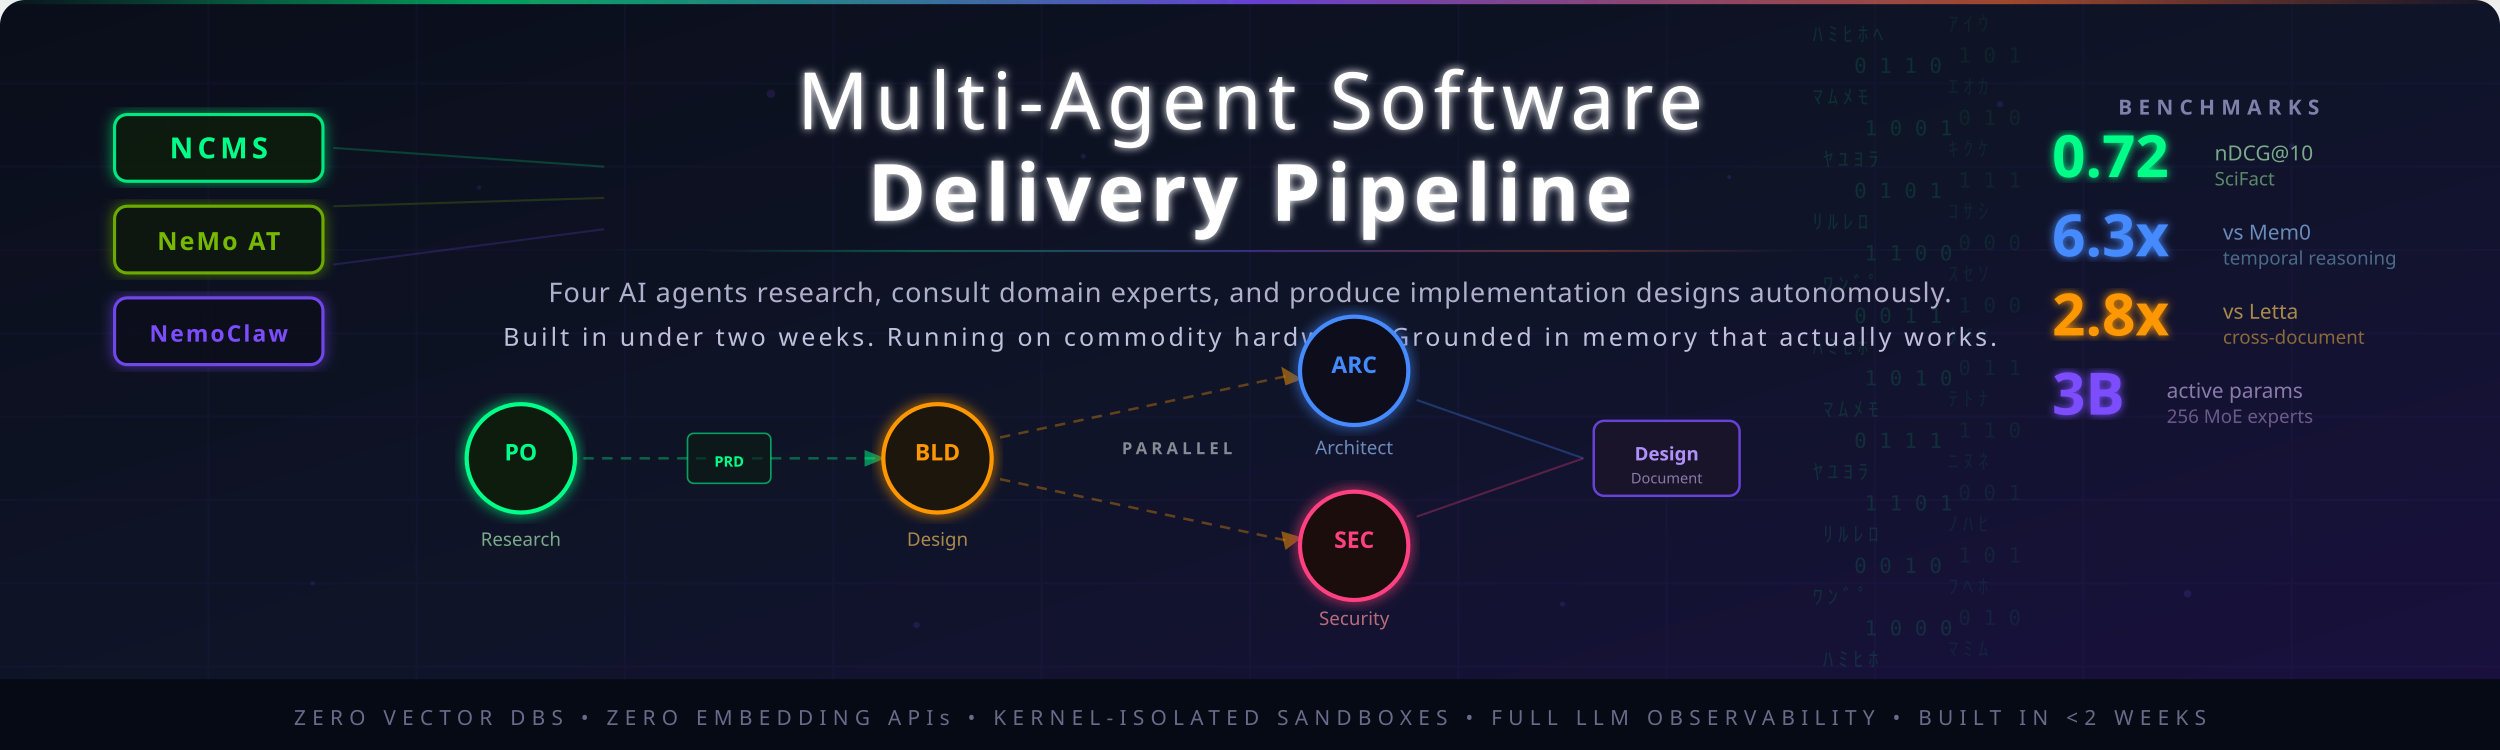
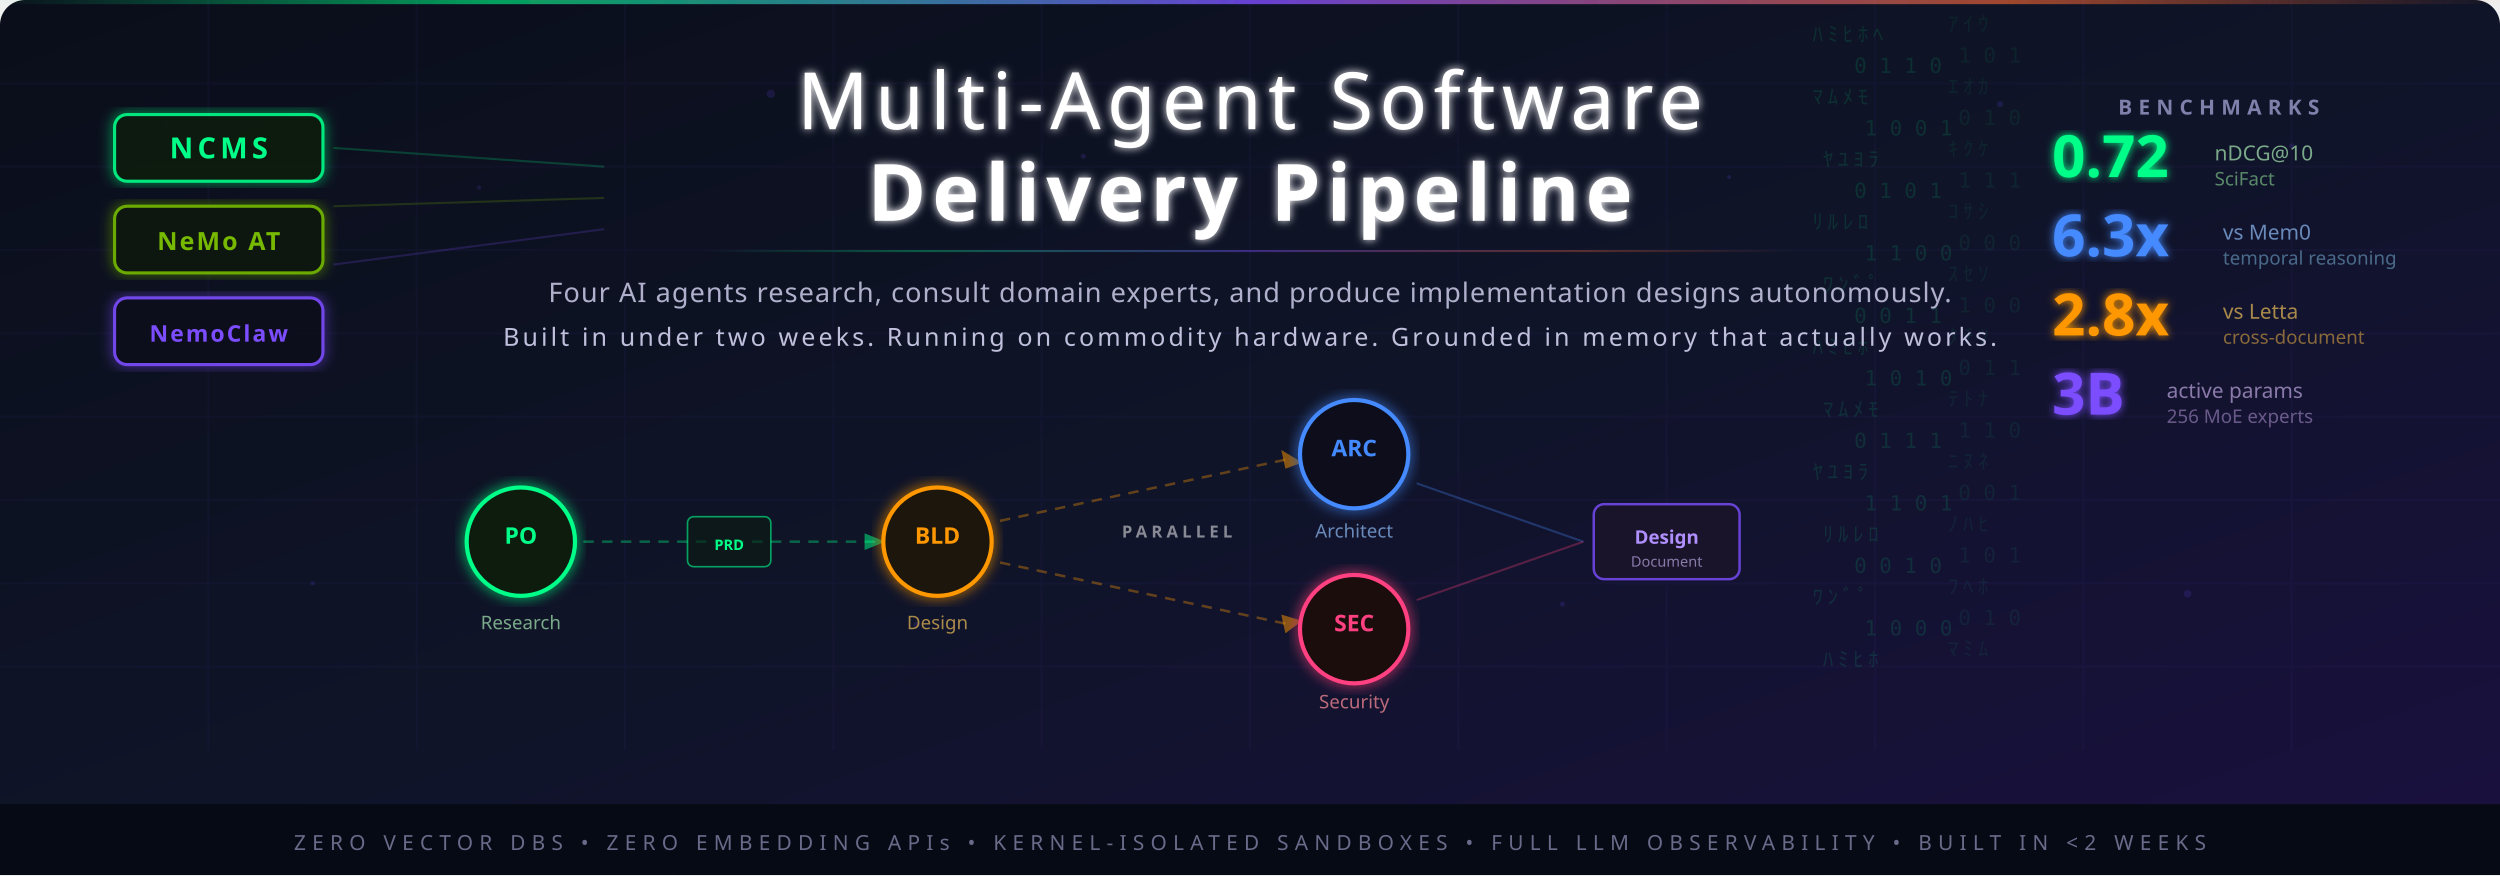
- <svg xmlns="http://www.w3.org/2000/svg" viewBox="0 0 1200 360" font-family="'Segoe UI', system-ui, -apple-system, sans-serif">
+ <svg xmlns="http://www.w3.org/2000/svg" viewBox="0 0 1200 420" font-family="'Segoe UI', system-ui, -apple-system, sans-serif">
  <defs>
    <linearGradient id="bg" x1="0%" y1="0%" x2="100%" y2="100%">
      <stop offset="0%" style="stop-color:#0a0e1a" />
      <stop offset="50%" style="stop-color:#0f1428" />
      <stop offset="100%" style="stop-color:#1a1040" />
    </linearGradient>
    <linearGradient id="glowLine" x1="0%" y1="0%" x2="100%" y2="0%">
      <stop offset="0%" style="stop-color:#00ff88;stop-opacity:0" />
      <stop offset="20%" style="stop-color:#00ff88;stop-opacity:0.6" />
      <stop offset="50%" style="stop-color:#7c4dff;stop-opacity:0.8" />
      <stop offset="80%" style="stop-color:#ff6b35;stop-opacity:0.6" />
      <stop offset="100%" style="stop-color:#ff6b35;stop-opacity:0" />
    </linearGradient>
    <linearGradient id="glowLine2" x1="0%" y1="0%" x2="100%" y2="0%">
      <stop offset="0%" style="stop-color:#ff4081;stop-opacity:0" />
      <stop offset="30%" style="stop-color:#7c4dff;stop-opacity:0.4" />
      <stop offset="70%" style="stop-color:#00e5ff;stop-opacity:0.4" />
      <stop offset="100%" style="stop-color:#00ff88;stop-opacity:0" />
    </linearGradient>
    <filter id="glow">
      <feGaussianBlur stdDeviation="3" result="blur" />
      <feMerge>
        <feMergeNode in="blur" />
        <feMergeNode in="SourceGraphic" />
      </feMerge>
    </filter>
    <filter id="softglow">
      <feGaussianBlur stdDeviation="8" result="blur" />
      <feMerge>
        <feMergeNode in="blur" />
        <feMergeNode in="SourceGraphic" />
      </feMerge>
    </filter>
    <filter id="textglow">
      <feGaussianBlur stdDeviation="2" result="blur" />
      <feMerge>
        <feMergeNode in="blur" />
        <feMergeNode in="SourceGraphic" />
      </feMerge>
    </filter>
  </defs>
-   <rect width="1200" height="360" fill="url(#bg)" rx="12" />
+   <rect width="1200" height="420" fill="url(#bg)" rx="12" />
  <g opacity="0.04" stroke="#7c4dff">
    <line x1="0" y1="40" x2="1200" y2="40" />
    <line x1="0" y1="80" x2="1200" y2="80" />
    <line x1="0" y1="120" x2="1200" y2="120" />
    <line x1="0" y1="160" x2="1200" y2="160" />
    <line x1="0" y1="200" x2="1200" y2="200" />
    <line x1="0" y1="240" x2="1200" y2="240" />
    <line x1="0" y1="280" x2="1200" y2="280" />
    <line x1="0" y1="320" x2="1200" y2="320" />
    <line x1="100" y1="0" x2="100" y2="360" />
    <line x1="200" y1="0" x2="200" y2="360" />
    <line x1="300" y1="0" x2="300" y2="360" />
    <line x1="400" y1="0" x2="400" y2="360" />
    <line x1="500" y1="0" x2="500" y2="360" />
    <line x1="600" y1="0" x2="600" y2="360" />
    <line x1="700" y1="0" x2="700" y2="360" />
    <line x1="800" y1="0" x2="800" y2="360" />
    <line x1="900" y1="0" x2="900" y2="360" />
    <line x1="1000" y1="0" x2="1000" y2="360" />
    <line x1="1100" y1="0" x2="1100" y2="360" />
  </g>
  <g opacity="0.15" fill="#7c4dff">
    <circle cx="80" cy="60" r="1.5" />
    <circle cx="230" cy="90" r="1" />
    <circle cx="370" cy="45" r="2" />
    <circle cx="520" cy="75" r="1.2" />
    <circle cx="680" cy="55" r="1.8" />
    <circle cx="830" cy="85" r="1" />
    <circle cx="960" cy="50" r="1.5" />
    <circle cx="1100" cy="70" r="1.2" />
    <circle cx="150" cy="280" r="1" />
    <circle cx="440" cy="300" r="1.5" />
    <circle cx="750" cy="290" r="1.2" />
    <circle cx="1050" cy="285" r="1.8" />
  </g>
  <g opacity="0.12" fill="#00ff88" font-family="monospace" font-size="10">
    <text x="870" y="20">ﾊ ﾐ ﾋ ﾎ ﾍ</text>
    <text x="890" y="35">0 1 1 0</text>
    <text x="870" y="50">ﾏ ﾑ ﾒ ﾓ</text>
    <text x="895" y="65">1 0 0 1</text>
    <text x="875" y="80">ﾔ ﾕ ﾖ ﾗ</text>
    <text x="890" y="95">0 1 0 1</text>
    <text x="870" y="110">ﾘ ﾙ ﾚ ﾛ</text>
    <text x="895" y="125">1 1 0 0</text>
    <text x="875" y="140">ﾜ ﾝ ﾞ ﾟ</text>
    <text x="890" y="155">0 0 1 1</text>
    <text x="870" y="170">ﾊ ﾐ ﾋ ﾎ</text>
    <text x="895" y="185">1 0 1 0</text>
    <text x="875" y="200">ﾏ ﾑ ﾒ ﾓ</text>
    <text x="890" y="215">0 1 1 1</text>
    <text x="870" y="230">ﾔ ﾕ ﾖ ﾗ</text>
    <text x="895" y="245">1 1 0 1</text>
    <text x="875" y="260">ﾘ ﾙ ﾚ ﾛ</text>
    <text x="890" y="275">0 0 1 0</text>
    <text x="870" y="290">ﾜ ﾝ ﾞ ﾟ</text>
    <text x="895" y="305">1 0 0 0</text>
    <text x="875" y="320">ﾊ ﾐ ﾋ ﾎ</text>
  </g>
  <g opacity="0.07" fill="#00ff88" font-family="monospace" font-size="10">
    <text x="935" y="15">ｱ ｲ ｳ</text>
    <text x="940" y="30">1 0 1</text>
    <text x="935" y="45">ｴ ｵ ｶ</text>
    <text x="940" y="60">0 1 0</text>
    <text x="935" y="75">ｷ ｸ ｹ</text>
    <text x="940" y="90">1 1 1</text>
    <text x="935" y="105">ｺ ｻ ｼ</text>
    <text x="940" y="120">0 0 0</text>
    <text x="935" y="135">ｽ ｾ ｿ</text>
    <text x="940" y="150">1 0 0</text>
    <text x="935" y="165">ﾀ ﾁ ﾂ</text>
    <text x="940" y="180">0 1 1</text>
    <text x="935" y="195">ﾃ ﾄ ﾅ</text>
    <text x="940" y="210">1 1 0</text>
    <text x="935" y="225">ﾆ ﾇ ﾈ</text>
    <text x="940" y="240">0 0 1</text>
    <text x="935" y="255">ﾉ ﾊ ﾋ</text>
    <text x="940" y="270">1 0 1</text>
    <text x="935" y="285">ﾌ ﾍ ﾎ</text>
    <text x="940" y="300">0 1 0</text>
    <text x="935" y="315">ﾏ ﾐ ﾑ</text>
  </g>
  <rect x="0" y="0" width="1200" height="2" fill="url(#glowLine)" filter="url(#softglow)" />
-   <rect x="0" y="358" width="1200" height="2" fill="url(#glowLine2)" filter="url(#softglow)" />
+   <rect x="0" y="418" width="1200" height="2" fill="url(#glowLine2)" filter="url(#softglow)" />
  <g transform="translate(55, 55)">
    <rect x="0" y="0" width="100" height="32" rx="6" fill="#0a1a10" stroke="#00ff88" stroke-width="1.5" opacity="0.9" filter="url(#glow)" />
    <text x="50" y="21" text-anchor="middle" fill="#00ff88" font-size="14" font-weight="700" letter-spacing="2">NCMS</text>
    <rect x="0" y="44" width="100" height="32" rx="6" fill="#0a1408" stroke="#76b900" stroke-width="1.5" opacity="0.9" filter="url(#glow)" />
    <text x="50" y="65" text-anchor="middle" fill="#76b900" font-size="12" font-weight="600" letter-spacing="1">NeMo AT</text>
    <rect x="0" y="88" width="100" height="32" rx="6" fill="#0e0a1a" stroke="#7c4dff" stroke-width="1.5" opacity="0.9" filter="url(#glow)" />
    <text x="50" y="109" text-anchor="middle" fill="#7c4dff" font-size="11" font-weight="600" letter-spacing="1">NemoClaw</text>
  </g>
  <g stroke-width="1" opacity="0.2">
    <line x1="160" y1="71" x2="290" y2="80" stroke="#00ff88" />
    <line x1="160" y1="99" x2="290" y2="95" stroke="#76b900" />
    <line x1="160" y1="127" x2="290" y2="110" stroke="#7c4dff" />
  </g>
  <text x="600" y="62" text-anchor="middle" fill="#ffffff" font-size="38" font-weight="300" letter-spacing="3" filter="url(#textglow)">Multi-Agent Software</text>
  <text x="600" y="106" text-anchor="middle" fill="#ffffff" font-size="38" font-weight="700" letter-spacing="3" filter="url(#textglow)">Delivery Pipeline</text>
  <rect x="340" y="120" width="520" height="1" fill="url(#glowLine)" opacity="0.5" />
  <text x="600" y="145" text-anchor="middle" fill="#b0b0cc" font-size="13" font-weight="400" letter-spacing="0.5">Four AI agents research, consult domain experts, and produce implementation designs autonomously.</text>
  <text x="600" y="166" text-anchor="middle" fill="#c0c0dd" font-size="12" font-weight="500" letter-spacing="1.5">Built in under two weeks.  Running on commodity hardware.  Grounded in memory that actually works.</text>
-   <g transform="translate(250, 220)">
+   <g transform="translate(250, 260)">
    <circle cx="0" cy="0" r="26" fill="#0a1a10" stroke="#00ff88" stroke-width="2" filter="url(#glow)" />
    <text x="0" y="1" text-anchor="middle" fill="#00ff88" font-size="11" font-weight="700">PO</text>
    <text x="0" y="42" text-anchor="middle" fill="#7aaa8a" font-size="9">Research</text>
    <line x1="30" y1="0" x2="170" y2="0" stroke="#00ff88" stroke-width="1.2" opacity="0.35" stroke-dasharray="5,4" />
    <polygon points="165,-4 175,0 165,4" fill="#00ff88" opacity="0.5" />
    <rect x="80" y="-12" width="40" height="24" rx="3" fill="#0a1a10" stroke="#00ff88" stroke-width="0.8" opacity="0.6" />
    <text x="100" y="4" text-anchor="middle" fill="#00ff88" font-size="7" font-weight="600">PRD</text>
    <circle cx="200" cy="0" r="26" fill="#1a1408" stroke="#ff9800" stroke-width="2" filter="url(#glow)" />
    <text x="200" y="1" text-anchor="middle" fill="#ff9800" font-size="11" font-weight="700">BLD</text>
    <text x="200" y="42" text-anchor="middle" fill="#aa8a4a" font-size="9">Design</text>
    <text x="315" y="-2" text-anchor="middle" fill="#ffffff" font-size="8" font-weight="600" letter-spacing="2" opacity="0.5">PARALLEL</text>
    <line x1="230" y1="-10" x2="370" y2="-40" stroke="#ff9800" stroke-width="1.2" opacity="0.35" stroke-dasharray="5,4" />
    <polygon points="365,-44 375,-38 367,-35" fill="#ff9800" opacity="0.5" />
    <line x1="230" y1="10" x2="370" y2="40" stroke="#ff9800" stroke-width="1.2" opacity="0.35" stroke-dasharray="5,4" />
    <polygon points="365,35 375,38 367,44" fill="#ff9800" opacity="0.5" />
    <circle cx="400" cy="-42" r="26" fill="#0a0e1a" stroke="#448aff" stroke-width="2" filter="url(#glow)" />
    <text x="400" y="-41" text-anchor="middle" fill="#448aff" font-size="11" font-weight="700">ARC</text>
    <text x="400" y="-2" text-anchor="middle" fill="#6a8aba" font-size="9">Architect</text>
    <circle cx="400" cy="42" r="26" fill="#1a0a0a" stroke="#ff4081" stroke-width="2" filter="url(#glow)" />
    <text x="400" y="43" text-anchor="middle" fill="#ff4081" font-size="11" font-weight="700">SEC</text>
    <text x="400" y="80" text-anchor="middle" fill="#ba6a7a" font-size="9">Security</text>
    <line x1="430" y1="-28" x2="510" y2="0" stroke="#448aff" stroke-width="1" opacity="0.3" />
    <line x1="430" y1="28" x2="510" y2="0" stroke="#ff4081" stroke-width="1" opacity="0.3" />
    <rect x="515" y="-18" width="70" height="36" rx="5" fill="#1a1428" stroke="#7c4dff" stroke-width="1.2" opacity="0.8" />
    <text x="550" y="1" text-anchor="middle" fill="#b090ff" font-size="9" font-weight="600">Design</text>
    <text x="550" y="12" text-anchor="middle" fill="#8a7aaa" font-size="7">Document</text>
  </g>
  <g transform="translate(985, 55)">
    <text x="80" y="0" text-anchor="middle" fill="#8080aa" font-size="10" font-weight="600" letter-spacing="3">BENCHMARKS</text>
    <text x="0" y="30" fill="#00ff88" font-size="28" font-weight="700" filter="url(#textglow)">0.72</text>
    <text x="78" y="22" fill="#7aaa8a" font-size="10">nDCG@10</text>
    <text x="78" y="34" fill="#5a8a6a" font-size="9">SciFact</text>
    <text x="0" y="68" fill="#448aff" font-size="28" font-weight="700" filter="url(#textglow)">6.3x</text>
    <text x="82" y="60" fill="#6a8aba" font-size="10">vs Mem0</text>
    <text x="82" y="72" fill="#4a6a8a" font-size="9">temporal reasoning</text>
    <text x="0" y="106" fill="#ff9800" font-size="28" font-weight="700" filter="url(#textglow)">2.8x</text>
    <text x="82" y="98" fill="#aa8a4a" font-size="10">vs Letta</text>
    <text x="82" y="110" fill="#8a6a3a" font-size="9">cross-document</text>
    <text x="0" y="144" fill="#7c4dff" font-size="28" font-weight="700" filter="url(#textglow)">3B</text>
    <text x="55" y="136" fill="#8a7aaa" font-size="10">active params</text>
    <text x="55" y="148" fill="#6a5a8a" font-size="9">256 MoE experts</text>
  </g>
-   <rect x="0" y="326" width="1200" height="34" fill="#060a14" rx="0" />
-   <text x="600" y="348" text-anchor="middle" fill="#6a6a8a" font-size="10" font-weight="500" letter-spacing="3">ZERO VECTOR DBS  •  ZERO EMBEDDING APIs  •  KERNEL-ISOLATED SANDBOXES  •  FULL LLM OBSERVABILITY  •  BUILT IN &lt;2 WEEKS</text>
+   <rect x="0" y="386" width="1200" height="34" fill="#060a14" rx="0" />
+   <text x="600" y="408" text-anchor="middle" fill="#6a6a8a" font-size="10" font-weight="500" letter-spacing="3">ZERO VECTOR DBS  •  ZERO EMBEDDING APIs  •  KERNEL-ISOLATED SANDBOXES  •  FULL LLM OBSERVABILITY  •  BUILT IN &lt;2 WEEKS</text>
</svg>
